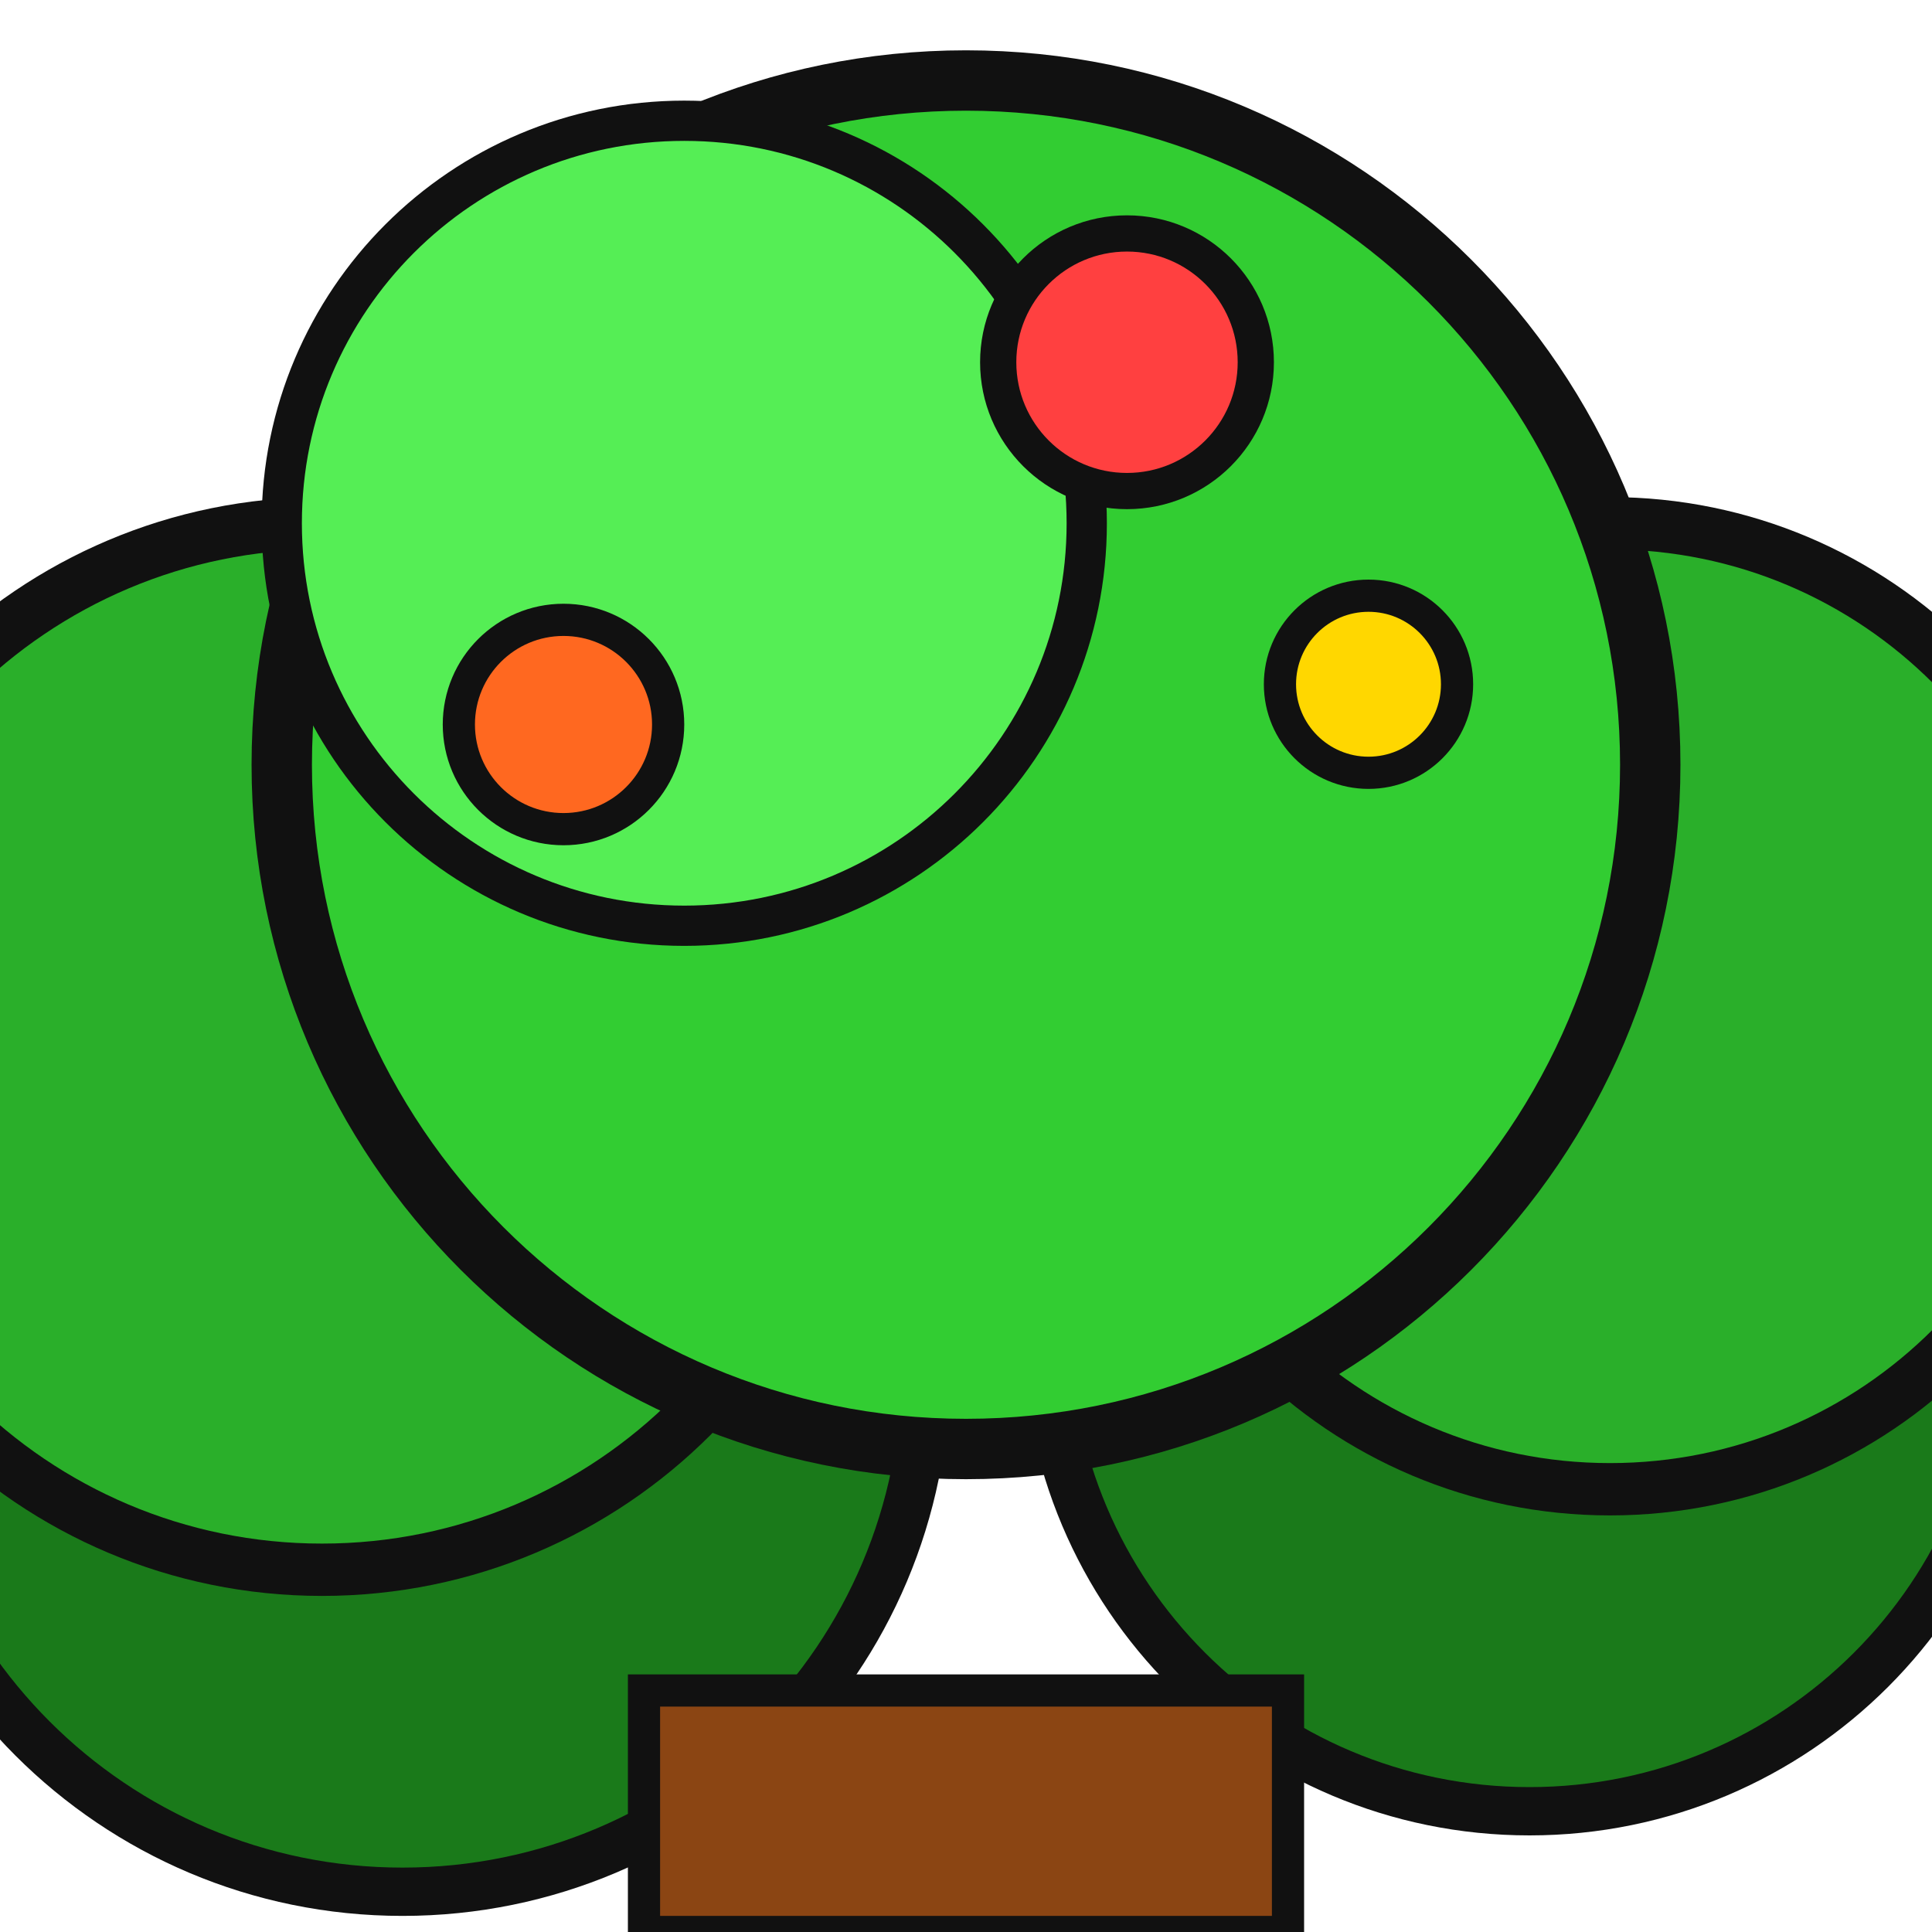
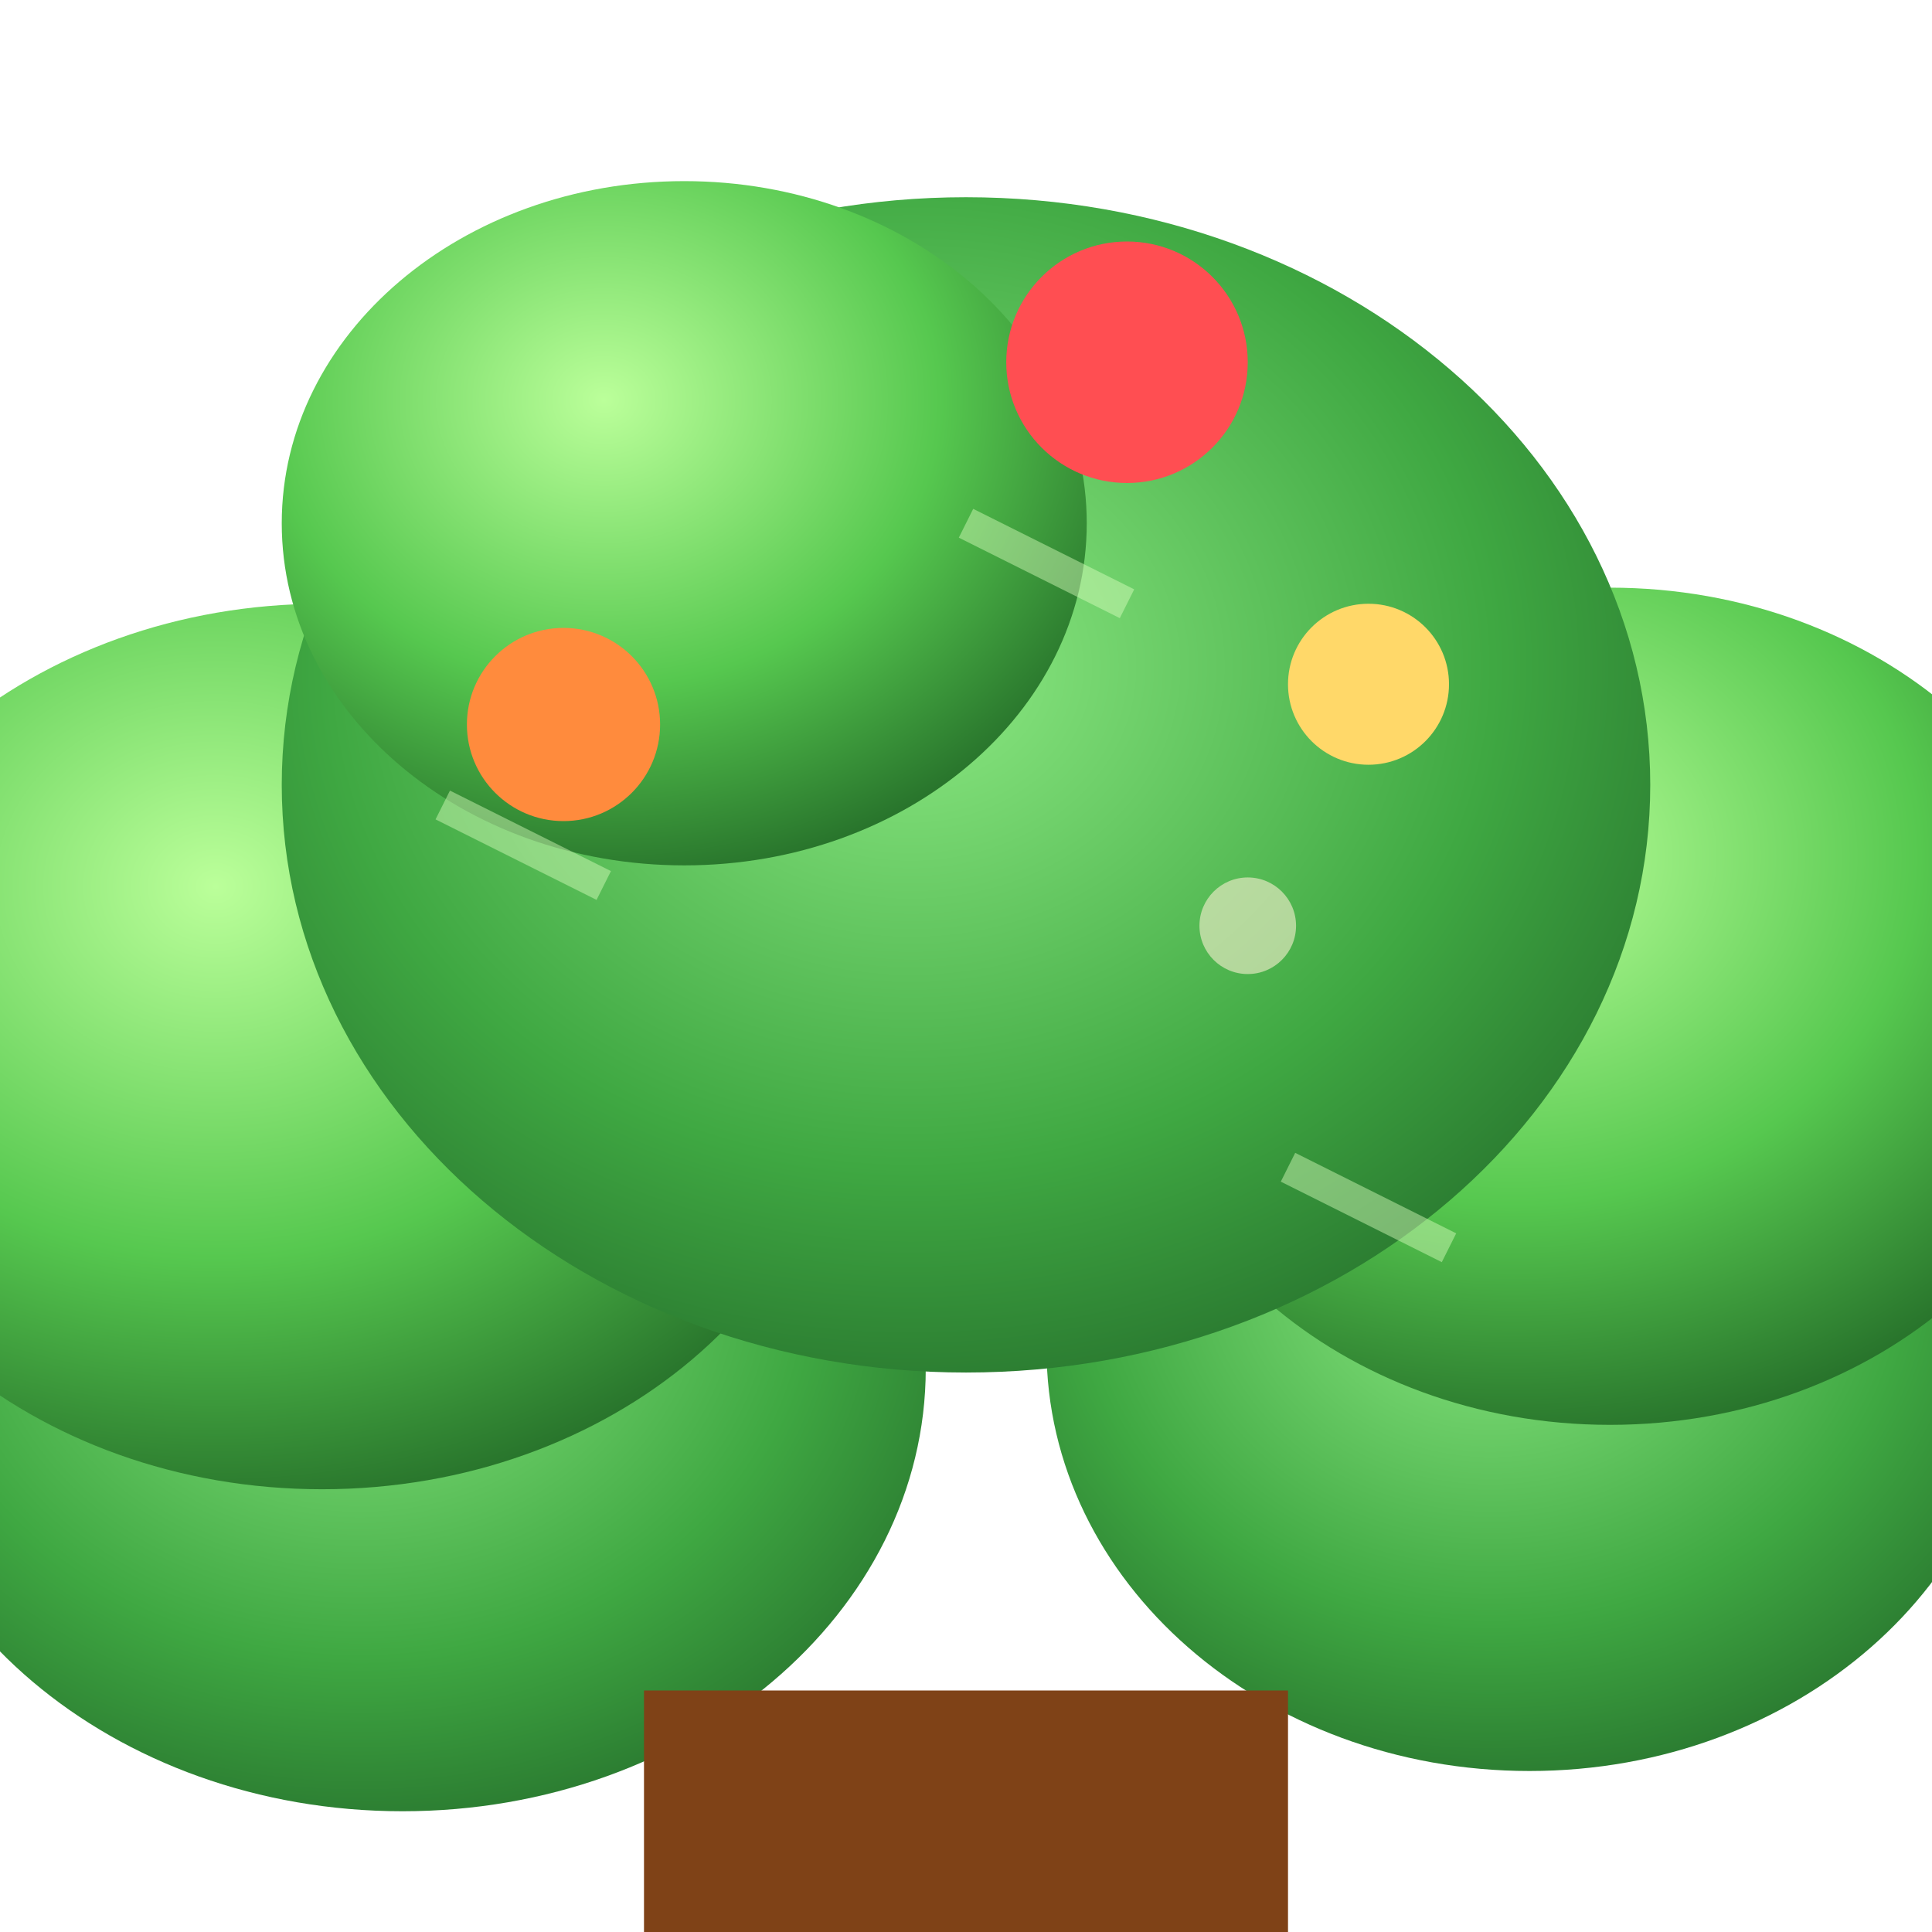
<svg xmlns="http://www.w3.org/2000/svg" viewBox="0 0 48 48">
-   <circle cx="10" cy="34" r="13" fill="#1A7A1A" stroke="#111" stroke-width="1.2" />
-   <circle cx="38" cy="33" r="12" fill="#1A7A1A" stroke="#111" stroke-width="1.2" />
-   <circle cx="8" cy="26" r="13" fill="#2AAF2A" stroke="#111" stroke-width="1.3" />
-   <circle cx="40" cy="25" r="12" fill="#2AAF2A" stroke="#111" stroke-width="1.3" />
-   <circle cx="24" cy="19" r="17" fill="#32CD32" stroke="#111" stroke-width="1.5" />
-   <circle cx="17" cy="13" r="10" fill="#55EE55" stroke="#111" stroke-width="1" />
-   <circle cx="28" cy="9" r="3.2" fill="#FF4040" stroke="#111" stroke-width="0.9" />
-   <circle cx="14" cy="18" r="2.6" fill="#FF6820" stroke="#111" stroke-width="0.8" />
-   <circle cx="34" cy="17" r="2.2" fill="#FFD700" stroke="#111" stroke-width="0.8" />
-   <rect x="16" y="42" width="16" height="6" fill="#8B4513" stroke="#111" stroke-width="0.8" />
+   <defs>
+     <radialGradient id="canopyBright" cx="40%" cy="32%" r="72%">
+       <stop offset="0" stop-color="#bbff9a" />
+       <stop offset="0.58" stop-color="#56c84f" />
+       <stop offset="1" stop-color="#26702a" />
+     </radialGradient>
+     <radialGradient id="canopyDark" cx="46%" cy="40%" r="76%">
+       <stop offset="0" stop-color="#8eea84" />
+       <stop offset="0.56" stop-color="#3fa842" />
+       <stop offset="1" stop-color="#1c5a24" />
+     </radialGradient>
+   </defs>
+   <ellipse cx="10" cy="34" rx="13" ry="11" fill="url(#canopyDark)" />
+   <ellipse cx="38" cy="33.5" rx="12" ry="10.5" fill="url(#canopyDark)" />
+   <ellipse cx="8" cy="26" rx="13" ry="11" fill="url(#canopyBright)" />
+   <ellipse cx="40" cy="25" rx="12" ry="10.4" fill="url(#canopyBright)" />
+   <ellipse cx="24" cy="19.5" rx="17" ry="14.6" fill="url(#canopyDark)" />
+   <ellipse cx="17" cy="13" rx="10" ry="8.5" fill="url(#canopyBright)" />
+   <circle cx="28" cy="9" r="3" fill="#ff4e52" />
+   <circle cx="14" cy="18" r="2.4" fill="#ff8b3d" />
+   <circle cx="34" cy="17" r="2" fill="#ffd869" />
+   <circle cx="31" cy="23" r="1.2" fill="#f8f0d0" opacity="0.6" />
+   <path d="M11,20 L15,22 M24,13 L28,15 M32,29 L36,31" stroke="#dbffbf" stroke-width="0.8" opacity="0.45" />
+   <rect x="16" y="42" width="16" height="6" fill="#7f4217" />
</svg>
